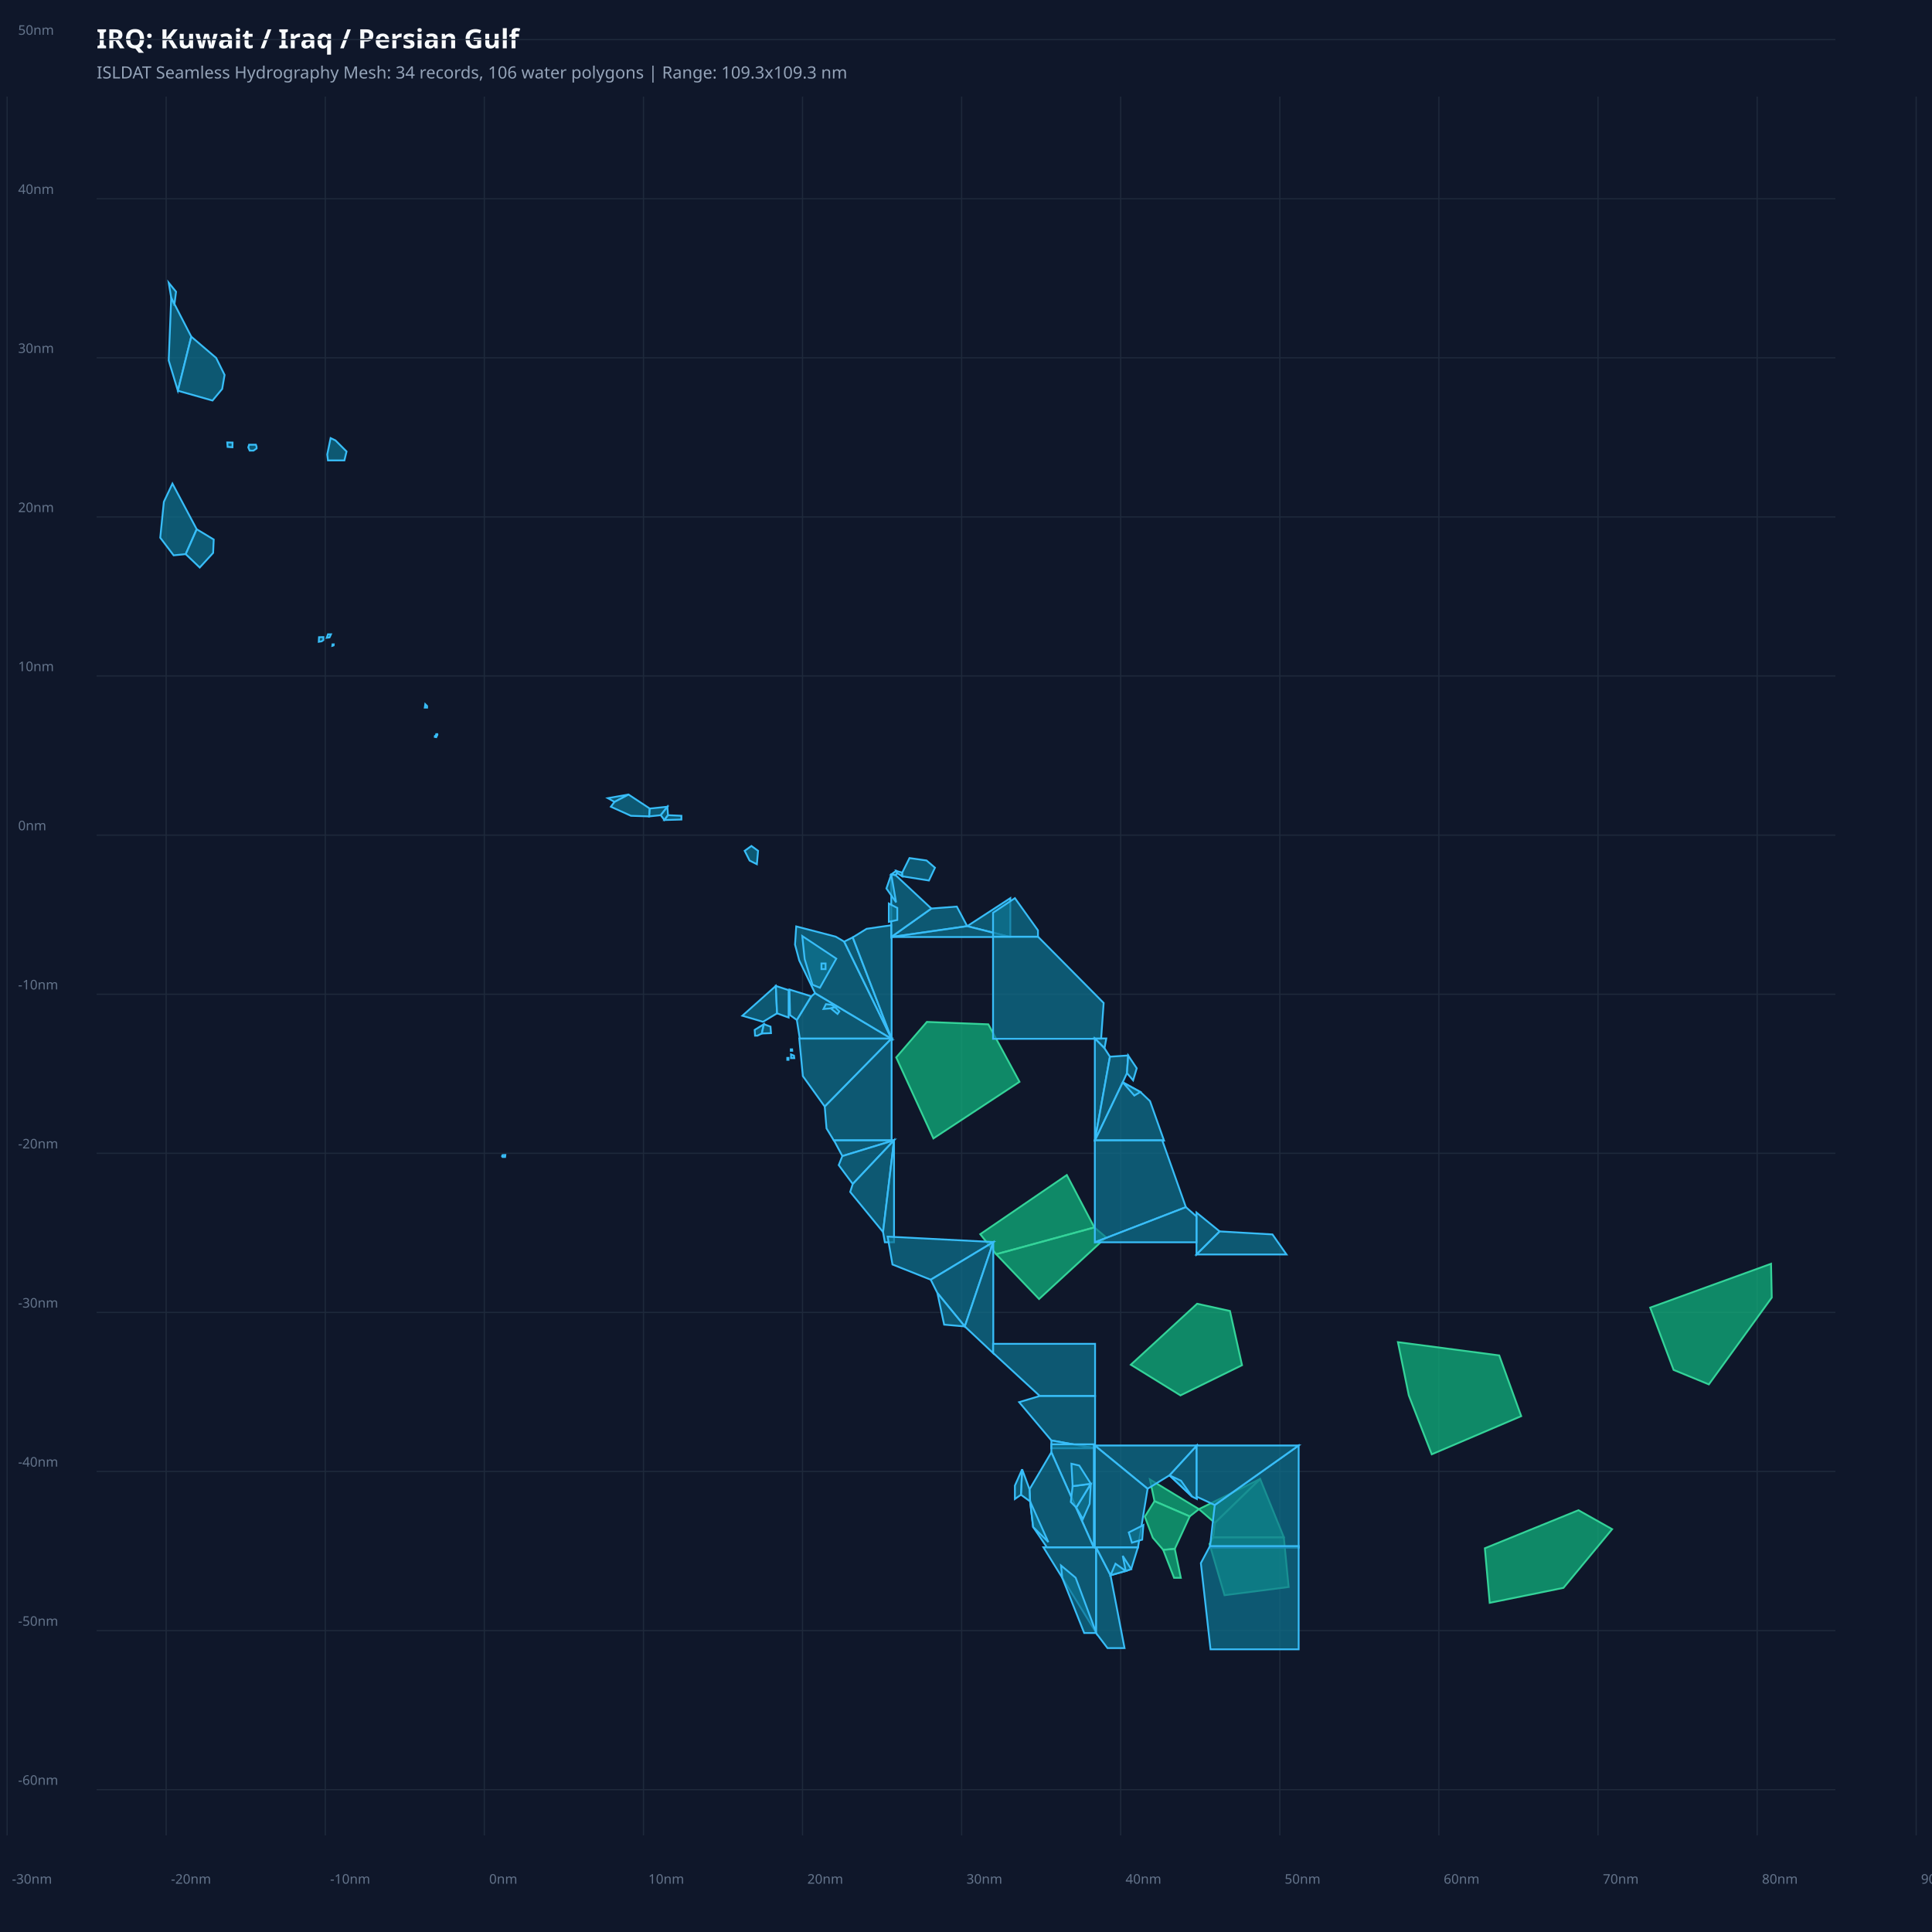
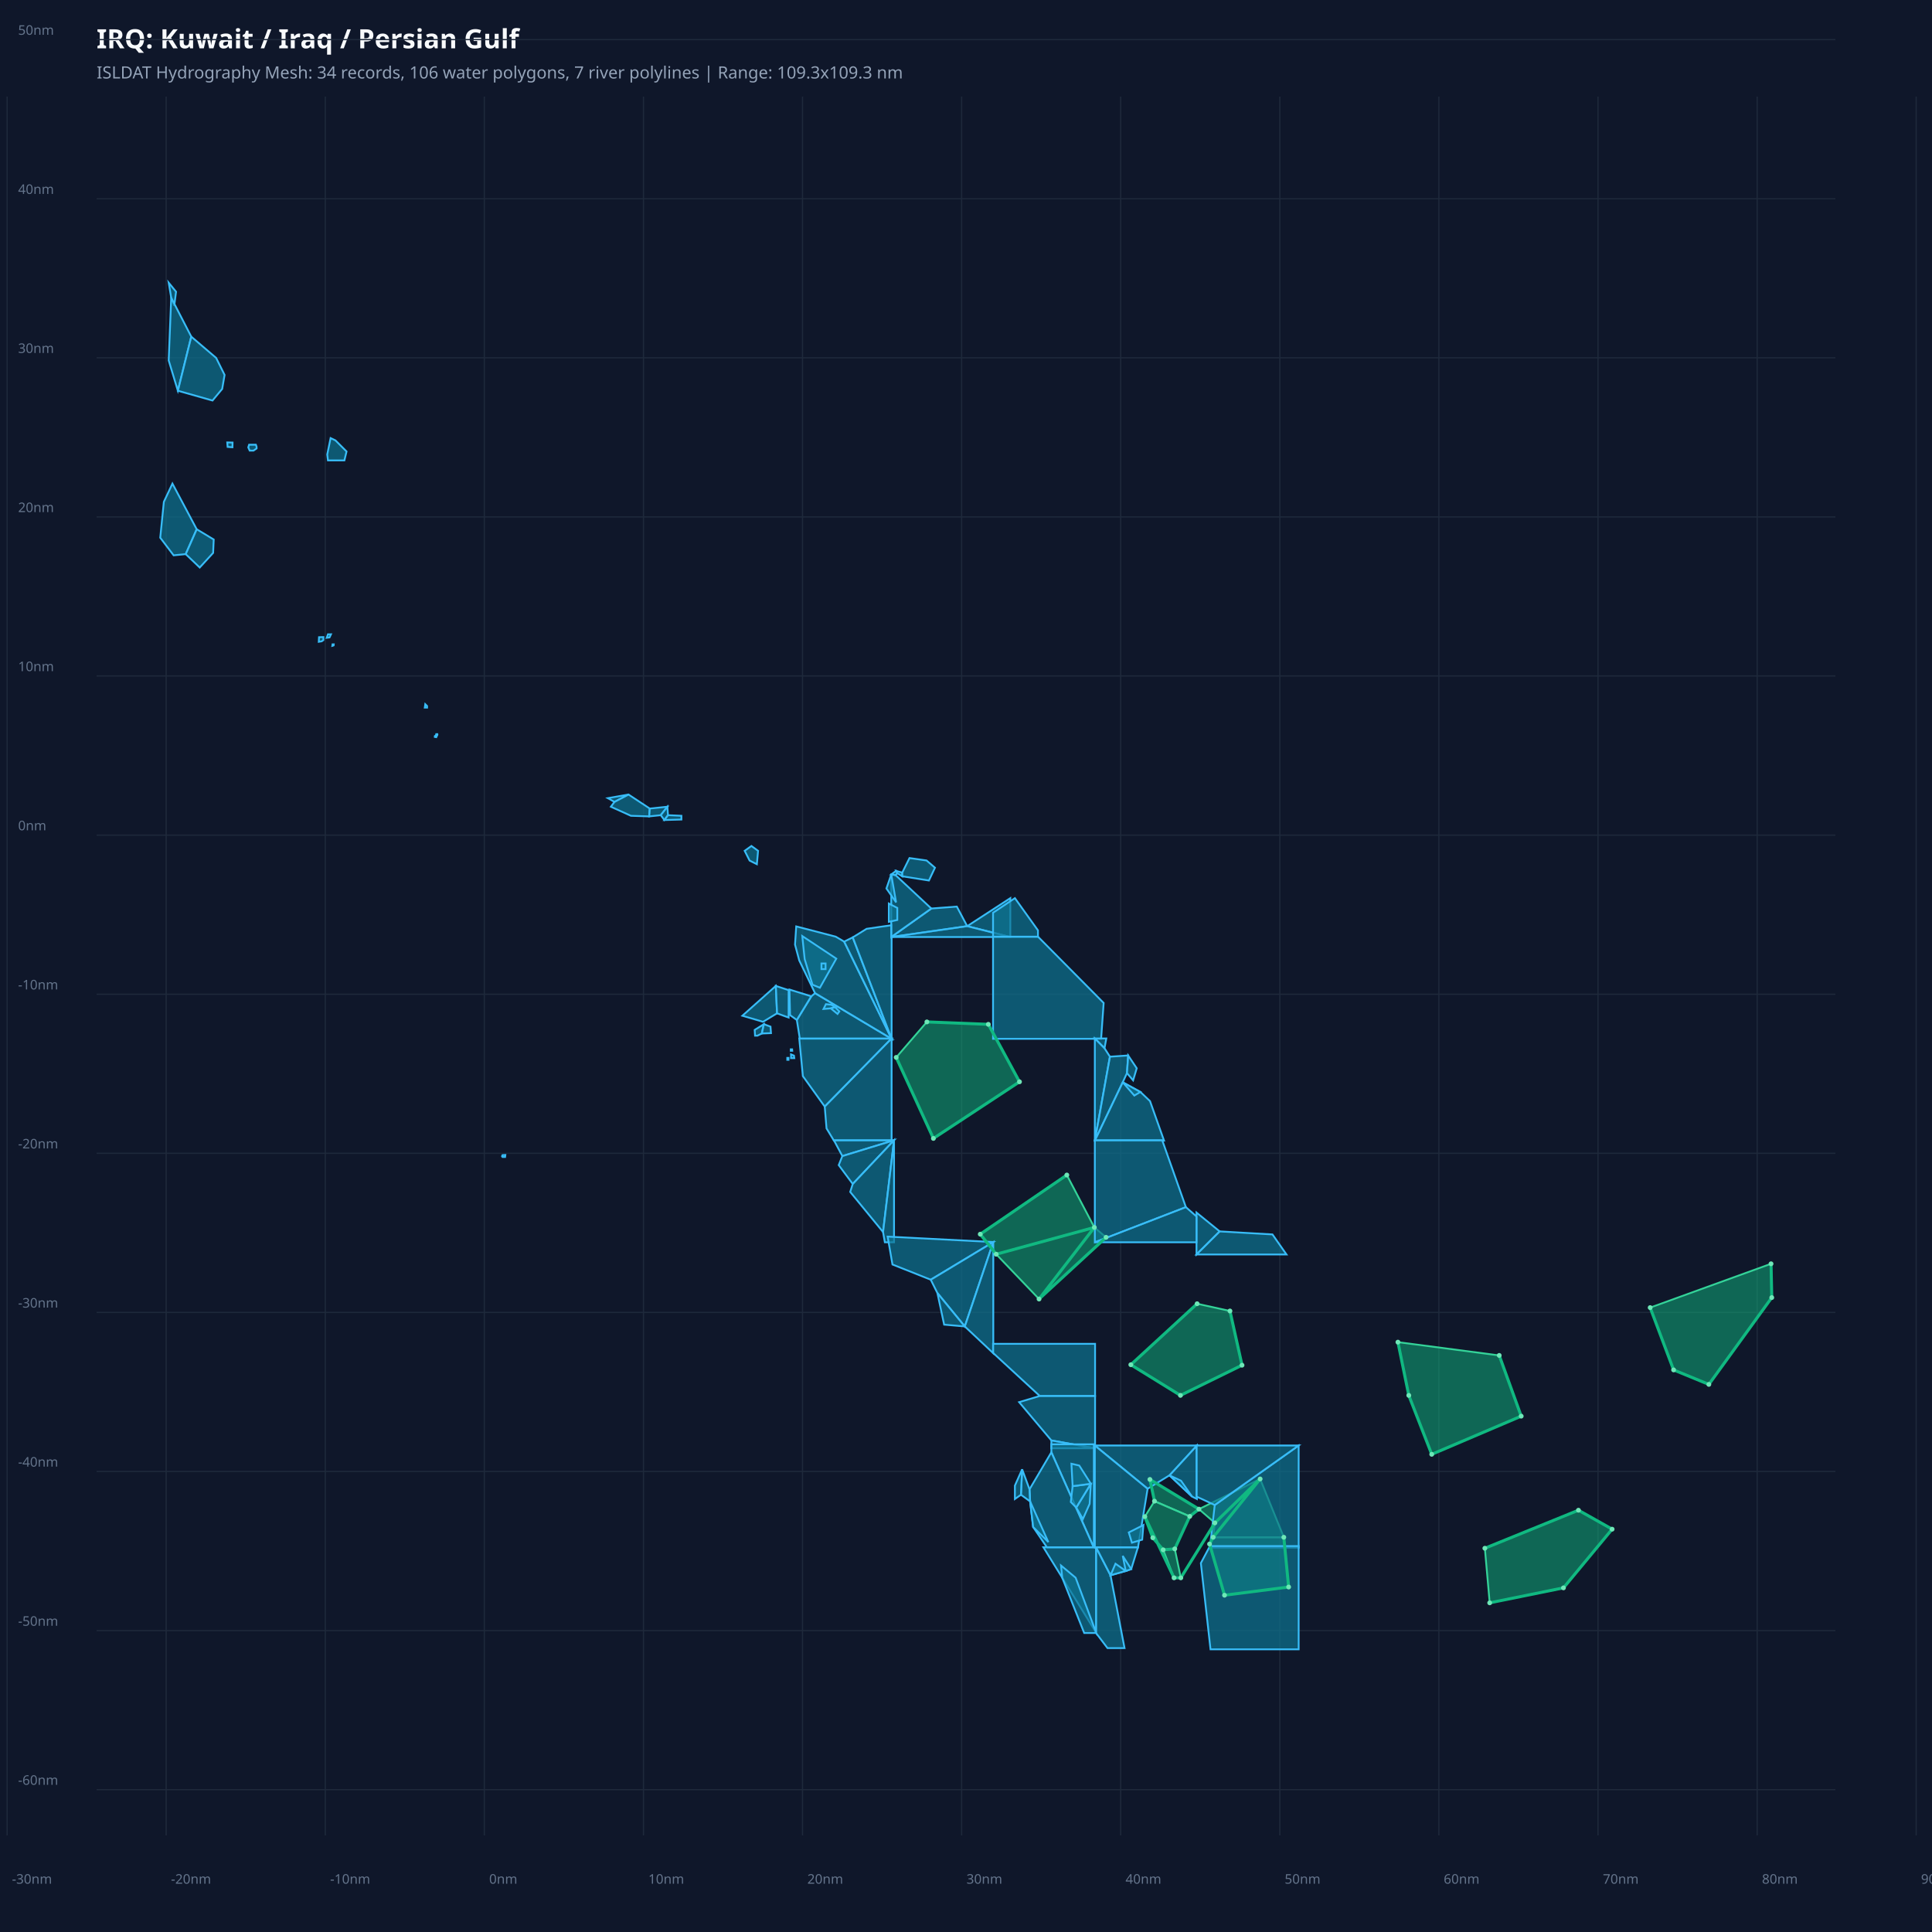
<svg xmlns="http://www.w3.org/2000/svg" viewBox="0 0 1600 1600" width="1600" height="1600">
  <rect width="1600" height="1600" fill="#0f172a" />
  <text x="80" y="40" font-family="sans-serif" font-size="22" font-weight="bold" fill="#f8fafc">IRQ: Kuwait / Iraq / Persian Gulf</text>
-   <text x="80" y="65" font-family="sans-serif" font-size="14" fill="#94a3b8">ISLDAT Seamless Hydrography Mesh: 34 records, 106 water polygons | Range: 109.3x109.3 nm</text>
+   <text x="80" y="65" font-family="sans-serif" font-size="14" fill="#94a3b8">ISLDAT Hydrography Mesh: 34 records, 106 water polygons, 7 river polylines | Range: 109.3x109.3 nm</text>
  <line x1="5.9" y1="1520.0" x2="5.9" y2="80.0" stroke="#1e293b" stroke-width="1" />
  <text x="9.9" y="1560" font-family="sans-serif" font-size="11" fill="#64748b">-30nm</text>
  <line x1="137.6" y1="1520.0" x2="137.6" y2="80.0" stroke="#1e293b" stroke-width="1" />
  <text x="141.6" y="1560" font-family="sans-serif" font-size="11" fill="#64748b">-20nm</text>
  <line x1="269.4" y1="1520.0" x2="269.4" y2="80.0" stroke="#1e293b" stroke-width="1" />
  <text x="273.4" y="1560" font-family="sans-serif" font-size="11" fill="#64748b">-10nm</text>
  <line x1="401.1" y1="1520.0" x2="401.1" y2="80.0" stroke="#1e293b" stroke-width="1" />
  <text x="405.1" y="1560" font-family="sans-serif" font-size="11" fill="#64748b">0nm</text>
  <line x1="532.9" y1="1520.0" x2="532.9" y2="80.0" stroke="#1e293b" stroke-width="1" />
  <text x="536.9" y="1560" font-family="sans-serif" font-size="11" fill="#64748b">10nm</text>
  <line x1="664.6" y1="1520.0" x2="664.6" y2="80.0" stroke="#1e293b" stroke-width="1" />
  <text x="668.6" y="1560" font-family="sans-serif" font-size="11" fill="#64748b">20nm</text>
  <line x1="796.4" y1="1520.0" x2="796.4" y2="80.0" stroke="#1e293b" stroke-width="1" />
  <text x="800.4" y="1560" font-family="sans-serif" font-size="11" fill="#64748b">30nm</text>
  <line x1="928.1" y1="1520.0" x2="928.1" y2="80.0" stroke="#1e293b" stroke-width="1" />
  <text x="932.1" y="1560" font-family="sans-serif" font-size="11" fill="#64748b">40nm</text>
  <line x1="1059.9" y1="1520.0" x2="1059.9" y2="80.0" stroke="#1e293b" stroke-width="1" />
  <text x="1063.9" y="1560" font-family="sans-serif" font-size="11" fill="#64748b">50nm</text>
  <line x1="1191.6" y1="1520.0" x2="1191.6" y2="80.0" stroke="#1e293b" stroke-width="1" />
  <text x="1195.6" y="1560" font-family="sans-serif" font-size="11" fill="#64748b">60nm</text>
  <line x1="1323.4" y1="1520.0" x2="1323.4" y2="80.0" stroke="#1e293b" stroke-width="1" />
  <text x="1327.4" y="1560" font-family="sans-serif" font-size="11" fill="#64748b">70nm</text>
  <line x1="1455.2" y1="1520.0" x2="1455.2" y2="80.0" stroke="#1e293b" stroke-width="1" />
  <text x="1459.2" y="1560" font-family="sans-serif" font-size="11" fill="#64748b">80nm</text>
  <line x1="1586.9" y1="1520.0" x2="1586.9" y2="80.0" stroke="#1e293b" stroke-width="1" />
  <text x="1590.9" y="1560" font-family="sans-serif" font-size="11" fill="#64748b">90nm</text>
  <line x1="80.0" y1="1613.9" x2="1520.0" y2="1613.9" stroke="#1e293b" stroke-width="1" />
  <text x="15" y="1609.9" font-family="sans-serif" font-size="11" fill="#64748b">-70nm</text>
  <line x1="80.0" y1="1482.1" x2="1520.0" y2="1482.1" stroke="#1e293b" stroke-width="1" />
  <text x="15" y="1478.1" font-family="sans-serif" font-size="11" fill="#64748b">-60nm</text>
  <line x1="80.0" y1="1350.4" x2="1520.0" y2="1350.4" stroke="#1e293b" stroke-width="1" />
  <text x="15" y="1346.4" font-family="sans-serif" font-size="11" fill="#64748b">-50nm</text>
  <line x1="80.0" y1="1218.6" x2="1520.0" y2="1218.6" stroke="#1e293b" stroke-width="1" />
  <text x="15" y="1214.6" font-family="sans-serif" font-size="11" fill="#64748b">-40nm</text>
  <line x1="80.0" y1="1086.9" x2="1520.0" y2="1086.9" stroke="#1e293b" stroke-width="1" />
  <text x="15" y="1082.9" font-family="sans-serif" font-size="11" fill="#64748b">-30nm</text>
  <line x1="80.0" y1="955.1" x2="1520.0" y2="955.1" stroke="#1e293b" stroke-width="1" />
  <text x="15" y="951.1" font-family="sans-serif" font-size="11" fill="#64748b">-20nm</text>
  <line x1="80.0" y1="823.4" x2="1520.0" y2="823.4" stroke="#1e293b" stroke-width="1" />
  <text x="15" y="819.4" font-family="sans-serif" font-size="11" fill="#64748b">-10nm</text>
  <line x1="80.0" y1="691.6" x2="1520.0" y2="691.6" stroke="#1e293b" stroke-width="1" />
  <text x="15" y="687.6" font-family="sans-serif" font-size="11" fill="#64748b">0nm</text>
  <line x1="80.0" y1="559.8" x2="1520.0" y2="559.8" stroke="#1e293b" stroke-width="1" />
  <text x="15" y="555.8" font-family="sans-serif" font-size="11" fill="#64748b">10nm</text>
  <line x1="80.0" y1="428.1" x2="1520.0" y2="428.1" stroke="#1e293b" stroke-width="1" />
  <text x="15" y="424.1" font-family="sans-serif" font-size="11" fill="#64748b">20nm</text>
  <line x1="80.0" y1="296.3" x2="1520.0" y2="296.3" stroke="#1e293b" stroke-width="1" />
  <text x="15" y="292.3" font-family="sans-serif" font-size="11" fill="#64748b">30nm</text>
  <line x1="80.0" y1="164.6" x2="1520.0" y2="164.6" stroke="#1e293b" stroke-width="1" />
  <text x="15" y="160.6" font-family="sans-serif" font-size="11" fill="#64748b">40nm</text>
  <line x1="80.0" y1="32.8" x2="1520.0" y2="32.8" stroke="#1e293b" stroke-width="1" />
  <text x="15" y="28.8" font-family="sans-serif" font-size="11" fill="#64748b">50nm</text>
-   <polygon points="767.6,846.3 818.5,848.3 844.3,895.9 773.0,942.8 742.2,875.7 767.6,846.3" fill="rgba(16, 185, 129, 0.7)" stroke="#34d399" stroke-width="1.5" />
-   <polygon points="883.5,973.1 811.8,1022.1 825.0,1038.7 906.3,1016.5 883.5,973.1" fill="rgba(16, 185, 129, 0.7)" stroke="#34d399" stroke-width="1.5" />
-   <polygon points="860.5,1075.8 916.0,1024.7 906.3,1016.5 825.0,1038.7 860.5,1075.8" fill="rgba(16, 185, 129, 0.7)" stroke="#34d399" stroke-width="1.5" />
-   <polygon points="956.1,1243.2 952.3,1225.2 992.9,1249.8 985.3,1255.8 956.1,1243.2" fill="rgba(16, 185, 129, 0.7)" stroke="#34d399" stroke-width="1.5" />
-   <polygon points="985.3,1255.8 972.9,1282.7 963.3,1283.5 954.7,1273.5 948.1,1256.0 956.1,1243.2 985.3,1255.8" fill="rgba(16, 185, 129, 0.7)" stroke="#34d399" stroke-width="1.5" />
-   <polygon points="972.9,1282.7 963.3,1283.5 972.3,1306.7 977.9,1306.7 972.9,1282.7" fill="rgba(16, 185, 129, 0.7)" stroke="#34d399" stroke-width="1.5" />
-   <polygon points="992.9,1249.8 1006.1,1261.2 1043.6,1224.8 992.9,1249.8" fill="rgba(16, 185, 129, 0.7)" stroke="#34d399" stroke-width="1.5" />
-   <polygon points="1004.7,1273.1 1001.7,1278.7 1014.1,1321.1 1067.2,1314.3 1063.2,1273.1 1004.7,1273.1" fill="rgba(16, 185, 129, 0.7)" stroke="#34d399" stroke-width="1.5" />
-   <polygon points="1004.7,1273.1 1006.1,1261.2 1043.6,1224.8 1063.2,1273.1 1004.7,1273.1" fill="rgba(16, 185, 129, 0.7)" stroke="#34d399" stroke-width="1.5" />
-   <polygon points="991.4,1079.7 936.5,1130.2 977.6,1155.6 1028.6,1130.6 1018.6,1085.7 991.4,1079.7" fill="rgba(16, 185, 129, 0.7)" stroke="#34d399" stroke-width="1.5" />
-   <polygon points="1157.7,1111.5 1166.7,1155.6 1185.7,1204.4 1259.8,1172.8 1241.6,1122.5 1157.7,1111.5" fill="rgba(16, 185, 129, 0.7)" stroke="#34d399" stroke-width="1.5" />
-   <polygon points="1229.7,1282.2 1307.2,1250.7 1335.1,1266.4 1294.8,1315.0 1233.7,1327.4 1229.7,1282.2" fill="rgba(16, 185, 129, 0.7)" stroke="#34d399" stroke-width="1.5" />
-   <polygon points="1466.7,1046.6 1467.3,1074.6 1415.2,1146.5 1386.0,1134.5 1366.6,1082.9 1466.7,1046.6" fill="rgba(16, 185, 129, 0.7)" stroke="#34d399" stroke-width="1.5" />
+   <polygon points="767.6,846.3 818.5,848.3 844.3,895.9 773.0,942.8 742.2,875.7 767.6,846.3" fill="rgba(16, 185, 129, 0.5)" stroke="#34d399" stroke-width="1.5" />
+   <polygon points="883.5,973.1 811.8,1022.1 825.0,1038.7 906.3,1016.5 883.5,973.1" fill="rgba(16, 185, 129, 0.5)" stroke="#34d399" stroke-width="1.5" />
+   <polygon points="860.5,1075.8 916.0,1024.7 906.3,1016.5 825.0,1038.7 860.5,1075.8" fill="rgba(16, 185, 129, 0.5)" stroke="#34d399" stroke-width="1.5" />
+   <polygon points="956.1,1243.2 952.3,1225.2 992.9,1249.8 985.3,1255.8 956.1,1243.2" fill="rgba(16, 185, 129, 0.5)" stroke="#34d399" stroke-width="1.5" />
+   <polygon points="985.3,1255.8 972.9,1282.7 963.3,1283.5 954.7,1273.5 948.1,1256.0 956.1,1243.2 985.3,1255.8" fill="rgba(16, 185, 129, 0.5)" stroke="#34d399" stroke-width="1.5" />
+   <polygon points="972.9,1282.7 963.3,1283.5 972.3,1306.7 977.9,1306.7 972.9,1282.7" fill="rgba(16, 185, 129, 0.5)" stroke="#34d399" stroke-width="1.5" />
+   <polygon points="992.9,1249.8 1006.1,1261.2 1043.6,1224.8 992.9,1249.8" fill="rgba(16, 185, 129, 0.5)" stroke="#34d399" stroke-width="1.5" />
+   <polygon points="1004.7,1273.1 1001.7,1278.7 1014.1,1321.1 1067.2,1314.3 1063.2,1273.1 1004.7,1273.1" fill="rgba(16, 185, 129, 0.5)" stroke="#34d399" stroke-width="1.5" />
+   <polygon points="1004.7,1273.1 1006.1,1261.2 1043.6,1224.8 1063.2,1273.1 1004.7,1273.1" fill="rgba(16, 185, 129, 0.5)" stroke="#34d399" stroke-width="1.5" />
+   <polygon points="991.4,1079.7 936.5,1130.2 977.6,1155.6 1028.6,1130.6 1018.6,1085.7 991.4,1079.7" fill="rgba(16, 185, 129, 0.5)" stroke="#34d399" stroke-width="1.5" />
+   <polygon points="1157.7,1111.5 1166.7,1155.6 1185.7,1204.4 1259.8,1172.8 1241.6,1122.5 1157.7,1111.5" fill="rgba(16, 185, 129, 0.5)" stroke="#34d399" stroke-width="1.5" />
+   <polygon points="1229.7,1282.2 1307.2,1250.7 1335.1,1266.4 1294.8,1315.0 1233.7,1327.4 1229.7,1282.2" fill="rgba(16, 185, 129, 0.5)" stroke="#34d399" stroke-width="1.5" />
+   <polygon points="1466.7,1046.6 1467.3,1074.6 1415.2,1146.5 1386.0,1134.5 1366.6,1082.9 1466.7,1046.6" fill="rgba(16, 185, 129, 0.5)" stroke="#34d399" stroke-width="1.5" />
  <polygon points="139.7,234.1 145.8,241.6 144.3,253.2 141.8,246.6 139.7,234.1" fill="rgba(14, 116, 144, 0.7)" stroke="#38bdf8" stroke-width="1.5" />
  <polygon points="141.8,246.6 158.4,278.8 147.3,323.6 139.7,298.5 141.8,246.6" fill="rgba(14, 116, 144, 0.7)" stroke="#38bdf8" stroke-width="1.5" />
  <polygon points="158.4,278.8 147.3,323.6 176.0,331.7 184.0,322.1 186.0,310.5 179.0,296.4 158.4,278.8" fill="rgba(14, 116, 144, 0.7)" stroke="#38bdf8" stroke-width="1.5" />
  <polygon points="142.8,400.5 135.7,415.6 132.7,445.3 143.8,459.9 153.8,458.9 162.9,438.3 142.8,400.5" fill="rgba(14, 116, 144, 0.7)" stroke="#38bdf8" stroke-width="1.5" />
  <polygon points="153.8,458.9 162.9,438.3 177.0,446.8 176.5,457.9 165.4,470.0 153.8,458.9" fill="rgba(14, 116, 144, 0.7)" stroke="#38bdf8" stroke-width="1.5" />
  <polygon points="503.4,661.0 520.5,658.0 508.9,664.1 503.4,661.0" fill="rgba(14, 116, 144, 0.7)" stroke="#38bdf8" stroke-width="1.5" />
  <polygon points="520.5,658.0 508.9,664.1 505.9,668.1 522.5,675.6 537.6,676.1 538.1,669.6 520.5,658.0" fill="rgba(14, 116, 144, 0.7)" stroke="#38bdf8" stroke-width="1.5" />
  <polygon points="537.6,676.1 538.1,669.6 552.7,668.1 547.2,675.1 537.6,676.1" fill="rgba(14, 116, 144, 0.7)" stroke="#38bdf8" stroke-width="1.5" />
  <polygon points="552.7,668.1 547.2,675.1 550.2,679.1 553.2,675.1 552.7,668.1" fill="rgba(14, 116, 144, 0.7)" stroke="#38bdf8" stroke-width="1.5" />
  <polygon points="550.2,679.1 553.2,675.1 564.3,675.6 564.3,678.7 550.2,679.1" fill="rgba(14, 116, 144, 0.7)" stroke="#38bdf8" stroke-width="1.5" />
  <polygon points="614.8,841.2 631.9,846.2 643.5,839.2 642.5,816.5 614.8,841.2" fill="rgba(14, 116, 144, 0.7)" stroke="#38bdf8" stroke-width="1.5" />
  <polygon points="642.5,816.5 643.5,839.2 653.1,842.7 653.1,820.0 642.5,816.5" fill="rgba(14, 116, 144, 0.7)" stroke="#38bdf8" stroke-width="1.5" />
  <polygon points="632.6,848.2 630.9,855.9 627.3,857.7 625.3,857.7 625.0,852.9 632.6,848.2" fill="rgba(14, 116, 144, 0.7)" stroke="#38bdf8" stroke-width="1.5" />
  <polygon points="632.6,848.2 638.1,850.2 638.5,855.6 630.9,855.9 632.6,848.2" fill="rgba(14, 116, 144, 0.7)" stroke="#38bdf8" stroke-width="1.5" />
  <polygon points="662.4,860.3 659.9,844.7 671.9,825.1 675.0,822.5 738.4,860.3 662.4,860.3" fill="rgba(14, 116, 144, 0.7)" stroke="#38bdf8" stroke-width="1.5" />
  <polygon points="654.3,840.7 653.8,819.5 671.9,825.1 659.9,844.7 654.3,840.7" fill="rgba(14, 116, 144, 0.7)" stroke="#38bdf8" stroke-width="1.5" />
  <polygon points="738.4,860.3 675.0,822.5 661.9,795.4 658.4,782.3 659.4,767.2 692.1,775.7 699.1,779.8 738.4,860.3" fill="rgba(14, 116, 144, 0.7)" stroke="#38bdf8" stroke-width="1.5" />
  <polygon points="738.4,860.3 699.1,779.8 706.2,776.3 738.4,860.3" fill="rgba(14, 116, 144, 0.7)" stroke="#38bdf8" stroke-width="1.5" />
  <polygon points="738.4,860.3 706.2,776.3 717.7,769.2 738.4,766.2 738.4,860.3" fill="rgba(14, 116, 144, 0.7)" stroke="#38bdf8" stroke-width="1.5" />
  <polygon points="679.0,818.0 672.9,815.5 666.4,794.4 664.4,775.2 692.6,793.9 679.0,818.0" fill="rgba(14, 116, 144, 0.7)" stroke="#38bdf8" stroke-width="1.5" />
  <polygon points="684.0,831.6 688.5,832.1 691.6,834.1 688.0,835.1 682.0,835.6 684.0,831.6" fill="rgba(14, 116, 144, 0.7)" stroke="#38bdf8" stroke-width="1.5" />
  <polygon points="695.1,837.6 691.6,834.1 688.0,835.1 693.6,839.7 695.1,837.6" fill="rgba(14, 116, 144, 0.7)" stroke="#38bdf8" stroke-width="1.5" />
  <polygon points="680.3,797.9 680.3,802.6 683.7,802.6 683.7,797.9 680.3,797.9" fill="rgba(14, 116, 144, 0.7)" stroke="#38bdf8" stroke-width="1.5" />
  <polygon points="771.3,752.4 792.4,750.8 801.0,767.0 738.1,776.0 771.3,752.4" fill="rgba(14, 116, 144, 0.7)" stroke="#38bdf8" stroke-width="1.5" />
  <polygon points="738.1,724.2 741.6,724.7 771.3,752.4 738.1,776.0 738.1,724.2" fill="rgba(14, 116, 144, 0.7)" stroke="#38bdf8" stroke-width="1.5" />
  <polygon points="738.1,724.2 741.6,724.7 743.1,723.2 742.1,721.2 738.1,724.2" fill="rgba(14, 116, 144, 0.7)" stroke="#38bdf8" stroke-width="1.5" />
  <polygon points="742.1,721.2 743.1,723.2 747.2,725.7 747.2,722.7 742.1,721.2" fill="rgba(14, 116, 144, 0.7)" stroke="#38bdf8" stroke-width="1.5" />
  <polygon points="747.2,722.7 747.2,725.7 769.3,729.2 774.3,718.6 767.3,712.6 753.2,710.6 747.2,722.7" fill="rgba(14, 116, 144, 0.7)" stroke="#38bdf8" stroke-width="1.5" />
  <polygon points="836.7,776.0 836.7,743.8 801.0,767.0 836.7,776.0" fill="rgba(14, 116, 144, 0.7)" stroke="#38bdf8" stroke-width="1.5" />
  <polygon points="836.7,776.0 801.0,767.0 738.1,776.0 836.7,776.0" fill="rgba(14, 116, 144, 0.7)" stroke="#38bdf8" stroke-width="1.5" />
  <polygon points="734.1,735.8 742.1,747.3 738.1,724.2 734.1,735.8" fill="rgba(14, 116, 144, 0.7)" stroke="#38bdf8" stroke-width="1.5" />
  <polygon points="736.1,748.3 736.1,763.4 743.1,761.9 743.1,751.9 736.1,748.3" fill="rgba(14, 116, 144, 0.7)" stroke="#38bdf8" stroke-width="1.5" />
  <polygon points="840.5,743.8 822.4,755.9 822.4,776.0 859.6,776.0 859.6,770.5 840.5,743.8" fill="rgba(14, 116, 144, 0.7)" stroke="#38bdf8" stroke-width="1.5" />
  <polygon points="914.0,830.6 859.6,775.7 822.4,775.7 822.4,860.3 911.9,860.3 914.0,830.6" fill="rgba(14, 116, 144, 0.7)" stroke="#38bdf8" stroke-width="1.5" />
  <polygon points="661.9,860.0 664.9,891.2 683.0,916.4 738.4,860.0 661.9,860.0" fill="rgba(14, 116, 144, 0.7)" stroke="#38bdf8" stroke-width="1.5" />
  <polygon points="738.4,860.0 683.0,916.4 684.5,934.5 690.6,944.6 738.4,944.6 738.4,860.0" fill="rgba(14, 116, 144, 0.7)" stroke="#38bdf8" stroke-width="1.5" />
  <polygon points="657.5,874.2 657.8,876.3 655.1,876.3 655.1,873.2 657.5,874.2" fill="rgba(14, 116, 144, 0.7)" stroke="#38bdf8" stroke-width="1.5" />
  <polygon points="653.0,876.1 653.0,877.7 652.0,877.7 652.0,876.1 653.0,876.1" fill="rgba(14, 116, 144, 0.7)" stroke="#38bdf8" stroke-width="1.5" />
  <polygon points="656.0,869.0 656.1,870.2 654.9,870.2 654.9,869.0 656.0,869.0" fill="rgba(14, 116, 144, 0.7)" stroke="#38bdf8" stroke-width="1.5" />
  <polygon points="690.6,944.3 697.6,957.4 740.4,944.3 690.6,944.3" fill="rgba(14, 116, 144, 0.7)" stroke="#38bdf8" stroke-width="1.5" />
  <polygon points="697.6,957.4 694.6,964.9 706.2,980.5 740.4,944.3 697.6,957.4" fill="rgba(14, 116, 144, 0.7)" stroke="#38bdf8" stroke-width="1.5" />
  <polygon points="706.2,980.5 704.1,987.1 731.3,1020.3 740.4,944.3 706.2,980.5" fill="rgba(14, 116, 144, 0.7)" stroke="#38bdf8" stroke-width="1.5" />
  <polygon points="731.3,1020.3 732.8,1028.8 740.4,1028.8 740.4,944.3 731.3,1020.3" fill="rgba(14, 116, 144, 0.7)" stroke="#38bdf8" stroke-width="1.5" />
  <polygon points="916.2,860.0 914.7,868.1 906.7,860.0 916.2,860.0" fill="rgba(14, 116, 144, 0.7)" stroke="#38bdf8" stroke-width="1.5" />
  <polygon points="906.7,860.0 914.7,868.1 919.2,875.1 906.7,944.6 906.7,860.0" fill="rgba(14, 116, 144, 0.7)" stroke="#38bdf8" stroke-width="1.5" />
  <polygon points="929.8,896.3 933.3,888.7 934.3,874.1 919.2,875.1 906.7,944.6 929.8,896.3" fill="rgba(14, 116, 144, 0.7)" stroke="#38bdf8" stroke-width="1.5" />
  <polygon points="929.8,896.3 944.4,904.3 952.4,911.9 964.0,944.6 906.7,944.6 929.8,896.3" fill="rgba(14, 116, 144, 0.7)" stroke="#38bdf8" stroke-width="1.5" />
  <polygon points="933.3,888.7 934.3,874.1 941.4,884.7 938.4,894.7 933.3,888.7" fill="rgba(14, 116, 144, 0.7)" stroke="#38bdf8" stroke-width="1.5" />
  <polygon points="929.8,896.3 939.4,907.3 944.4,904.3 929.8,896.3" fill="rgba(14, 116, 144, 0.7)" stroke="#38bdf8" stroke-width="1.5" />
  <polygon points="906.7,1028.8 906.7,944.3 962.5,944.3 982.1,999.7 906.7,1028.8" fill="rgba(14, 116, 144, 0.7)" stroke="#38bdf8" stroke-width="1.5" />
  <polygon points="906.7,1028.8 991.2,1028.8 991.2,1007.7 982.1,999.7 906.7,1028.8" fill="rgba(14, 116, 144, 0.7)" stroke="#38bdf8" stroke-width="1.5" />
  <polygon points="990.9,1038.9 990.9,1004.2 1010.1,1019.8 990.9,1038.9" fill="rgba(14, 116, 144, 0.7)" stroke="#38bdf8" stroke-width="1.5" />
  <polygon points="990.9,1038.9 1010.1,1019.8 1053.8,1022.3 1065.4,1038.9 990.9,1038.9" fill="rgba(14, 116, 144, 0.7)" stroke="#38bdf8" stroke-width="1.5" />
  <polygon points="739.1,1047.2 770.8,1059.8 822.6,1028.6 735.1,1024.1 739.1,1047.2" fill="rgba(14, 116, 144, 0.7)" stroke="#38bdf8" stroke-width="1.5" />
  <polygon points="770.8,1059.8 776.3,1070.8 799.0,1098.5 822.6,1028.6 770.8,1059.8" fill="rgba(14, 116, 144, 0.7)" stroke="#38bdf8" stroke-width="1.5" />
  <polygon points="799.0,1098.5 822.6,1120.7 822.6,1028.6 799.0,1098.5" fill="rgba(14, 116, 144, 0.7)" stroke="#38bdf8" stroke-width="1.5" />
  <polygon points="776.3,1070.8 781.9,1097.0 799.0,1098.5 776.3,1070.8" fill="rgba(14, 116, 144, 0.7)" stroke="#38bdf8" stroke-width="1.5" />
  <polygon points="822.4,1120.4 861.1,1156.1 906.9,1156.1 906.9,1112.9 822.4,1112.9 822.4,1120.4" fill="rgba(14, 116, 144, 0.7)" stroke="#38bdf8" stroke-width="1.5" />
  <polygon points="861.1,1156.1 906.9,1156.1 906.9,1199.4 870.7,1192.9 844.0,1161.2 861.1,1156.1" fill="rgba(14, 116, 144, 0.7)" stroke="#38bdf8" stroke-width="1.5" />
  <polygon points="906.9,1199.4 870.7,1192.9 870.7,1199.4 906.9,1199.4" fill="rgba(14, 116, 144, 0.7)" stroke="#38bdf8" stroke-width="1.5" />
  <polygon points="905.9,1196.1 870.7,1196.1 870.7,1202.7 905.9,1281.7 905.9,1196.1" fill="rgba(14, 116, 144, 0.7)" stroke="#38bdf8" stroke-width="1.5" />
  <polygon points="870.7,1202.7 852.6,1233.4 853.1,1243.4 855.6,1264.6 867.2,1281.7 905.9,1281.7 870.7,1202.7" fill="rgba(14, 116, 144, 0.7)" stroke="#38bdf8" stroke-width="1.5" />
  <polygon points="852.6,1233.4 853.1,1243.4 845.5,1237.9 846.5,1216.8 852.6,1233.4" fill="rgba(14, 116, 144, 0.7)" stroke="#38bdf8" stroke-width="1.5" />
  <polygon points="845.5,1237.9 846.5,1216.8 840.5,1230.3 840.5,1241.4 845.5,1237.9" fill="rgba(14, 116, 144, 0.7)" stroke="#38bdf8" stroke-width="1.5" />
  <polygon points="868.2,1277.1 855.6,1264.6 853.1,1243.4 868.2,1277.1" fill="rgba(14, 116, 144, 0.7)" stroke="#38bdf8" stroke-width="1.5" />
  <polygon points="896.8,1258.0 891.3,1248.5 903.4,1228.8 902.4,1245.4 896.8,1258.0" fill="rgba(14, 116, 144, 0.7)" stroke="#38bdf8" stroke-width="1.5" />
  <polygon points="891.3,1248.5 903.4,1228.8 888.3,1230.8 886.8,1243.9 891.3,1248.5" fill="rgba(14, 116, 144, 0.7)" stroke="#38bdf8" stroke-width="1.5" />
  <polygon points="888.3,1230.8 887.3,1212.2 893.8,1213.7 903.4,1228.8 888.3,1230.8" fill="rgba(14, 116, 144, 0.7)" stroke="#38bdf8" stroke-width="1.5" />
  <polygon points="864.1,1281.4 879.7,1306.6 907.9,1352.4 907.9,1281.4 864.1,1281.4" fill="rgba(14, 116, 144, 0.7)" stroke="#38bdf8" stroke-width="1.5" />
  <polygon points="879.7,1306.6 878.7,1296.5 890.8,1306.6 907.9,1352.4 897.9,1352.4 879.7,1306.6" fill="rgba(14, 116, 144, 0.7)" stroke="#38bdf8" stroke-width="1.5" />
  <polygon points="968.5,1221.8 987.2,1239.4 991.2,1241.4 991.2,1197.1 968.5,1221.8" fill="rgba(14, 116, 144, 0.7)" stroke="#38bdf8" stroke-width="1.5" />
  <polygon points="991.2,1197.1 968.5,1221.8 950.4,1232.9 906.7,1197.1 991.2,1197.1" fill="rgba(14, 116, 144, 0.7)" stroke="#38bdf8" stroke-width="1.5" />
  <polygon points="942.4,1281.7 906.7,1281.7 906.7,1197.1 950.4,1232.9 942.4,1281.7" fill="rgba(14, 116, 144, 0.7)" stroke="#38bdf8" stroke-width="1.5" />
  <polygon points="945.9,1275.1 937.4,1277.6 934.8,1269.1 946.9,1263.0 945.9,1275.1" fill="rgba(14, 116, 144, 0.7)" stroke="#38bdf8" stroke-width="1.5" />
  <polygon points="968.5,1221.8 978.1,1226.3 987.2,1239.4 968.5,1221.8" fill="rgba(14, 116, 144, 0.7)" stroke="#38bdf8" stroke-width="1.5" />
  <polygon points="1075.5,1197.1 1006.0,1246.4 1002.0,1281.7 1075.5,1281.7 1075.5,1197.1" fill="rgba(14, 116, 144, 0.7)" stroke="#38bdf8" stroke-width="1.5" />
  <polygon points="990.9,1197.1 990.9,1239.4 1006.0,1246.4 1075.5,1197.1 990.9,1197.1" fill="rgba(14, 116, 144, 0.7)" stroke="#38bdf8" stroke-width="1.5" />
  <polygon points="931.3,1364.9 917.2,1364.9 907.7,1352.4 907.7,1281.4 919.7,1304.6 931.3,1364.9" fill="rgba(14, 116, 144, 0.7)" stroke="#38bdf8" stroke-width="1.5" />
  <polygon points="907.7,1281.4 919.7,1304.6 932.3,1301.0 936.8,1299.5 942.4,1281.4 907.7,1281.4" fill="rgba(14, 116, 144, 0.7)" stroke="#38bdf8" stroke-width="1.5" />
  <polygon points="919.7,1304.6 923.8,1295.0 932.3,1301.0 919.7,1304.6" fill="rgba(14, 116, 144, 0.7)" stroke="#38bdf8" stroke-width="1.5" />
  <polygon points="932.3,1301.0 929.8,1288.5 936.8,1299.5 932.3,1301.0" fill="rgba(14, 116, 144, 0.7)" stroke="#38bdf8" stroke-width="1.5" />
  <polygon points="1002.0,1280.4 994.5,1294.5 1002.5,1365.9 1075.5,1365.9 1075.5,1280.4 1002.0,1280.4" fill="rgba(14, 116, 144, 0.7)" stroke="#38bdf8" stroke-width="1.5" />
  <polygon points="626.8,715.7 620.8,712.7 616.7,704.6 622.3,700.6 627.8,704.6 626.8,715.7" fill="rgba(14, 116, 144, 0.7)" stroke="#38bdf8" stroke-width="1.5" />
  <polygon points="362.0,608.8 361.2,608.8 360.1,609.6 360.1,610.3 361.3,610.5 362.0,608.8" fill="rgba(14, 116, 144, 0.7)" stroke="#38bdf8" stroke-width="1.5" />
  <polygon points="361.3,608.0 362.1,608.0 362.0,608.8 361.2,608.8 361.3,608.0" fill="rgba(14, 116, 144, 0.7)" stroke="#38bdf8" stroke-width="1.5" />
  <polygon points="353.7,586.0 351.8,586.0 352.2,583.2 353.7,584.7 353.7,586.0" fill="rgba(14, 116, 144, 0.7)" stroke="#38bdf8" stroke-width="1.5" />
  <polygon points="192.5,370.4 188.5,370.1 188.2,366.4 192.6,366.5 192.5,370.4" fill="rgba(14, 116, 144, 0.7)" stroke="#38bdf8" stroke-width="1.5" />
  <polygon points="206.8,373.2 209.9,373.2 212.5,371.4 212.5,370.0 211.9,368.3 206.3,368.3 205.6,370.5 206.8,373.2" fill="rgba(14, 116, 144, 0.7)" stroke="#38bdf8" stroke-width="1.5" />
  <polygon points="285.2,381.3 271.6,381.3 271.0,376.4 273.8,362.8 277.8,364.7 287.0,373.9 285.2,381.3" fill="rgba(14, 116, 144, 0.7)" stroke="#38bdf8" stroke-width="1.5" />
  <polygon points="272.9,527.9 270.6,528.2 271.6,525.3 274.1,525.3 272.9,527.9" fill="rgba(14, 116, 144, 0.7)" stroke="#38bdf8" stroke-width="1.5" />
  <polygon points="266.4,531.1 264.0,531.5 264.2,527.7 267.8,527.6 267.8,530.1 266.4,531.1" fill="rgba(14, 116, 144, 0.7)" stroke="#38bdf8" stroke-width="1.5" />
  <polygon points="276.3,534.5 275.6,534.8 275.2,534.9 275.4,533.6 276.4,533.6 276.3,534.5" fill="rgba(14, 116, 144, 0.7)" stroke="#38bdf8" stroke-width="1.5" />
  <polygon points="416.2,956.6 418.5,956.5 418.3,958.2 416.2,958.2 415.8,957.7 415.9,957.1 416.2,956.6" fill="rgba(14, 116, 144, 0.7)" stroke="#38bdf8" stroke-width="1.5" />
+   <polyline points="767.6,846.3 818.5,848.3 844.3,895.9 773.0,942.8 742.2,875.7" fill="none" stroke="#10b981" stroke-width="2.5" stroke-linecap="round" stroke-linejoin="round" />
+   <circle cx="767.6" cy="846.3" r="2" fill="#6ee7b7" />
+   <circle cx="818.5" cy="848.3" r="2" fill="#6ee7b7" />
+   <circle cx="844.3" cy="895.9" r="2" fill="#6ee7b7" />
+   <circle cx="773.0" cy="942.8" r="2" fill="#6ee7b7" />
+   <circle cx="742.2" cy="875.7" r="2" fill="#6ee7b7" />
+   <polyline points="883.5,973.1 811.8,1022.1 825.0,1038.7 906.3,1016.5 860.5,1075.8 916.0,1024.7" fill="none" stroke="#10b981" stroke-width="2.5" stroke-linecap="round" stroke-linejoin="round" />
+   <circle cx="883.5" cy="973.1" r="2" fill="#6ee7b7" />
+   <circle cx="811.8" cy="1022.1" r="2" fill="#6ee7b7" />
+   <circle cx="825.0" cy="1038.7" r="2" fill="#6ee7b7" />
+   <circle cx="906.3" cy="1016.5" r="2" fill="#6ee7b7" />
+   <circle cx="860.5" cy="1075.8" r="2" fill="#6ee7b7" />
+   <circle cx="916.0" cy="1024.7" r="2" fill="#6ee7b7" />
+   <polyline points="956.1,1243.2 952.3,1225.2 992.9,1249.8 985.3,1255.8 972.9,1282.7 963.3,1283.5 954.7,1273.5 948.1,1256.0 972.3,1306.7 977.9,1306.7 1006.1,1261.2 1043.6,1224.8 1004.7,1273.1 1001.7,1278.7 1014.1,1321.1 1067.2,1314.3 1063.2,1273.1" fill="none" stroke="#10b981" stroke-width="2.5" stroke-linecap="round" stroke-linejoin="round" />
+   <circle cx="956.1" cy="1243.2" r="2" fill="#6ee7b7" />
+   <circle cx="952.3" cy="1225.2" r="2" fill="#6ee7b7" />
+   <circle cx="992.9" cy="1249.8" r="2" fill="#6ee7b7" />
+   <circle cx="985.3" cy="1255.8" r="2" fill="#6ee7b7" />
+   <circle cx="972.9" cy="1282.7" r="2" fill="#6ee7b7" />
+   <circle cx="963.3" cy="1283.5" r="2" fill="#6ee7b7" />
+   <circle cx="954.7" cy="1273.5" r="2" fill="#6ee7b7" />
+   <circle cx="948.1" cy="1256.0" r="2" fill="#6ee7b7" />
+   <circle cx="972.3" cy="1306.7" r="2" fill="#6ee7b7" />
+   <circle cx="977.9" cy="1306.7" r="2" fill="#6ee7b7" />
+   <circle cx="1006.1" cy="1261.2" r="2" fill="#6ee7b7" />
+   <circle cx="1043.6" cy="1224.8" r="2" fill="#6ee7b7" />
+   <circle cx="1004.7" cy="1273.1" r="2" fill="#6ee7b7" />
+   <circle cx="1001.7" cy="1278.7" r="2" fill="#6ee7b7" />
+   <circle cx="1014.1" cy="1321.1" r="2" fill="#6ee7b7" />
+   <circle cx="1067.2" cy="1314.3" r="2" fill="#6ee7b7" />
+   <circle cx="1063.2" cy="1273.1" r="2" fill="#6ee7b7" />
+   <polyline points="991.4,1079.7 936.5,1130.2 977.6,1155.6 1028.6,1130.6 1018.6,1085.7" fill="none" stroke="#10b981" stroke-width="2.5" stroke-linecap="round" stroke-linejoin="round" />
+   <circle cx="991.4" cy="1079.7" r="2" fill="#6ee7b7" />
+   <circle cx="936.5" cy="1130.2" r="2" fill="#6ee7b7" />
+   <circle cx="977.6" cy="1155.6" r="2" fill="#6ee7b7" />
+   <circle cx="1028.6" cy="1130.6" r="2" fill="#6ee7b7" />
+   <circle cx="1018.6" cy="1085.7" r="2" fill="#6ee7b7" />
+   <polyline points="1157.7,1111.5 1166.7,1155.6 1185.7,1204.4 1259.8,1172.8 1241.6,1122.5" fill="none" stroke="#10b981" stroke-width="2.5" stroke-linecap="round" stroke-linejoin="round" />
+   <circle cx="1157.7" cy="1111.5" r="2" fill="#6ee7b7" />
+   <circle cx="1166.7" cy="1155.6" r="2" fill="#6ee7b7" />
+   <circle cx="1185.7" cy="1204.4" r="2" fill="#6ee7b7" />
+   <circle cx="1259.8" cy="1172.8" r="2" fill="#6ee7b7" />
+   <circle cx="1241.6" cy="1122.5" r="2" fill="#6ee7b7" />
+   <polyline points="1229.7,1282.2 1307.2,1250.7 1335.1,1266.4 1294.8,1315.0 1233.7,1327.4" fill="none" stroke="#10b981" stroke-width="2.5" stroke-linecap="round" stroke-linejoin="round" />
+   <circle cx="1229.7" cy="1282.2" r="2" fill="#6ee7b7" />
+   <circle cx="1307.2" cy="1250.7" r="2" fill="#6ee7b7" />
+   <circle cx="1335.1" cy="1266.4" r="2" fill="#6ee7b7" />
+   <circle cx="1294.8" cy="1315.0" r="2" fill="#6ee7b7" />
+   <circle cx="1233.7" cy="1327.4" r="2" fill="#6ee7b7" />
+   <polyline points="1466.7,1046.6 1467.3,1074.6 1415.2,1146.5 1386.0,1134.5 1366.6,1082.9" fill="none" stroke="#10b981" stroke-width="2.5" stroke-linecap="round" stroke-linejoin="round" />
+   <circle cx="1466.7" cy="1046.6" r="2" fill="#6ee7b7" />
+   <circle cx="1467.3" cy="1074.6" r="2" fill="#6ee7b7" />
+   <circle cx="1415.2" cy="1146.5" r="2" fill="#6ee7b7" />
+   <circle cx="1386.0" cy="1134.5" r="2" fill="#6ee7b7" />
+   <circle cx="1366.6" cy="1082.9" r="2" fill="#6ee7b7" />
</svg>
